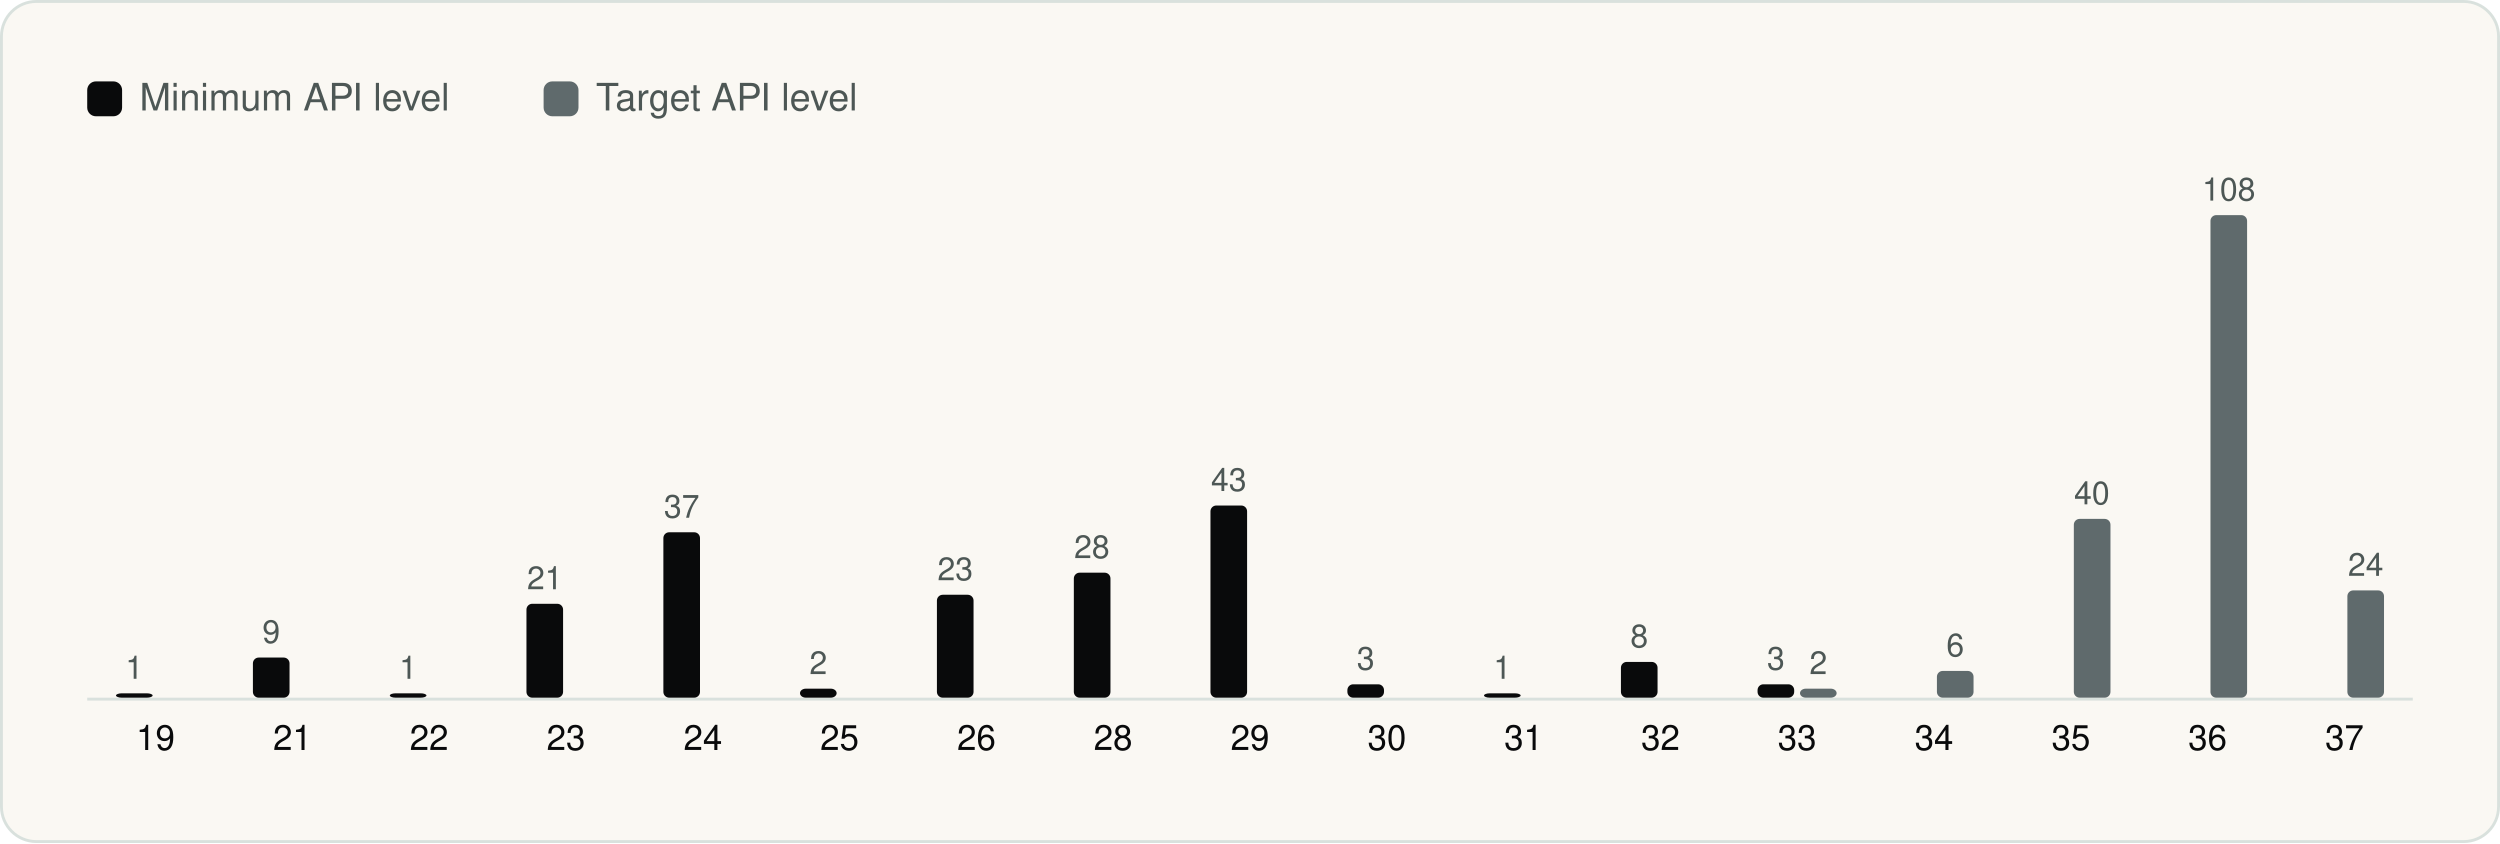
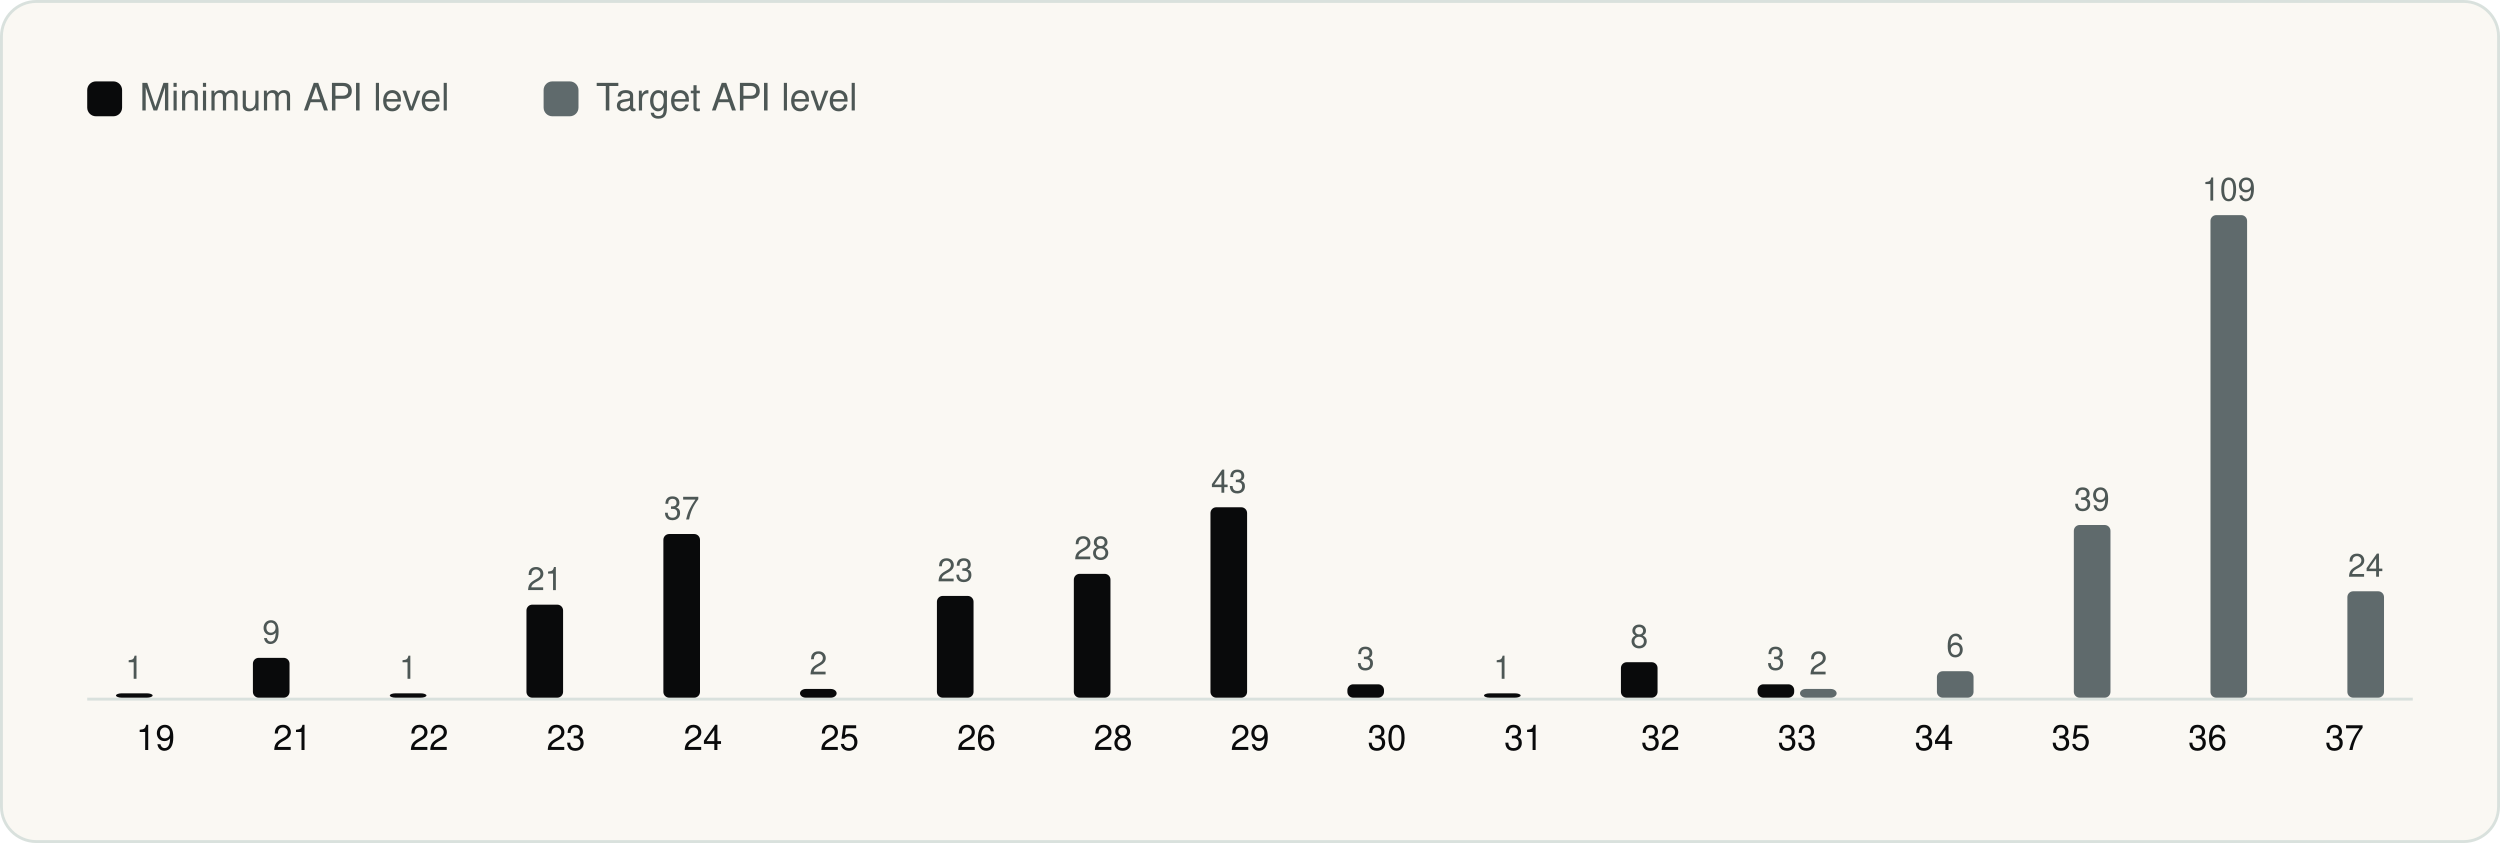
<svg xmlns="http://www.w3.org/2000/svg" viewBox="0 0 860 290" width="860" height="290" role="img" aria-label="Android API levels" font-family="Geist, -apple-system, BlinkMacSystemFont, 'Segoe UI', Helvetica, Arial, sans-serif">
  <rect x="0.5" y="0.5" width="859" height="289" rx="12" fill="#FAF8F3" stroke="#D9E1DD" />
  <g transform="translate(20 20)">
    <rect x="10" y="8" width="12" height="12" rx="3" fill="#090A0B" />
    <text x="28" y="18" font-size="13" fill="#4D5755">Minimum API level</text>
    <rect x="167.0" y="8" width="12" height="12" rx="3" fill="#5F6A6C" />
    <text x="185.0" y="18" font-size="13" fill="#4D5755">Target API level</text>
    <line x1="10" y1="220.5" x2="810" y2="220.5" stroke="#D9E1DD" />
    <rect x="19.9" y="218.5" width="12.6" height="1.5" rx="2" fill="#090A0B" />
    <text x="26.2" y="213.5" font-size="11" text-anchor="middle" fill="#4D5755">1</text>
    <text x="33.5" y="238.0" font-size="12" text-anchor="middle" fill="#090A0B">19</text>
-     <rect x="67.0" y="206.2" width="12.6" height="13.8" rx="2" fill="#090A0B" />
-     <text x="73.3" y="201.2" font-size="11" text-anchor="middle" fill="#4D5755">9</text>
+     <rect x="67.0" y="206.3" width="12.6" height="13.7" rx="2" fill="#090A0B" />
+     <text x="73.3" y="201.3" font-size="11" text-anchor="middle" fill="#4D5755">9</text>
    <text x="80.6" y="238.0" font-size="12" text-anchor="middle" fill="#090A0B">21</text>
    <rect x="114.1" y="218.5" width="12.6" height="1.5" rx="2" fill="#090A0B" />
    <text x="120.4" y="213.5" font-size="11" text-anchor="middle" fill="#4D5755">1</text>
    <text x="127.6" y="238.0" font-size="12" text-anchor="middle" fill="#090A0B">22</text>
-     <rect x="161.1" y="187.7" width="12.6" height="32.3" rx="2" fill="#090A0B" />
-     <text x="167.4" y="182.7" font-size="11" text-anchor="middle" fill="#4D5755">21</text>
+     <rect x="161.1" y="188.0" width="12.6" height="32.0" rx="2" fill="#090A0B" />
+     <text x="167.4" y="183.0" font-size="11" text-anchor="middle" fill="#4D5755">21</text>
    <text x="174.7" y="238.0" font-size="12" text-anchor="middle" fill="#090A0B">23</text>
-     <rect x="208.2" y="163.1" width="12.6" height="56.9" rx="2" fill="#090A0B" />
-     <text x="214.5" y="158.1" font-size="11" text-anchor="middle" fill="#4D5755">37</text>
+     <rect x="208.2" y="163.7" width="12.6" height="56.3" rx="2" fill="#090A0B" />
+     <text x="214.5" y="158.7" font-size="11" text-anchor="middle" fill="#4D5755">37</text>
    <text x="221.8" y="238.0" font-size="12" text-anchor="middle" fill="#090A0B">24</text>
-     <rect x="255.2" y="216.9" width="12.6" height="3.1" rx="2" fill="#090A0B" />
-     <text x="261.5" y="211.9" font-size="11" text-anchor="middle" fill="#4D5755">2</text>
+     <rect x="255.2" y="217.0" width="12.6" height="3.0" rx="2" fill="#090A0B" />
+     <text x="261.5" y="212.0" font-size="11" text-anchor="middle" fill="#4D5755">2</text>
    <text x="268.8" y="238.0" font-size="12" text-anchor="middle" fill="#090A0B">25</text>
-     <rect x="302.3" y="184.6" width="12.6" height="35.4" rx="2" fill="#090A0B" />
-     <text x="308.6" y="179.6" font-size="11" text-anchor="middle" fill="#4D5755">23</text>
+     <rect x="302.3" y="185.0" width="12.6" height="35.0" rx="2" fill="#090A0B" />
+     <text x="308.6" y="180.0" font-size="11" text-anchor="middle" fill="#4D5755">23</text>
    <text x="315.9" y="238.0" font-size="12" text-anchor="middle" fill="#090A0B">26</text>
-     <rect x="349.4" y="177.0" width="12.6" height="43.0" rx="2" fill="#090A0B" />
-     <text x="355.6" y="172.0" font-size="11" text-anchor="middle" fill="#4D5755">28</text>
+     <rect x="349.4" y="177.4" width="12.6" height="42.6" rx="2" fill="#090A0B" />
+     <text x="355.6" y="172.4" font-size="11" text-anchor="middle" fill="#4D5755">28</text>
    <text x="362.9" y="238.0" font-size="12" text-anchor="middle" fill="#090A0B">28</text>
-     <rect x="396.4" y="153.9" width="12.6" height="66.1" rx="2" fill="#090A0B" />
-     <text x="402.7" y="148.9" font-size="11" text-anchor="middle" fill="#4D5755">43</text>
+     <rect x="396.4" y="154.5" width="12.6" height="65.5" rx="2" fill="#090A0B" />
+     <text x="402.7" y="149.5" font-size="11" text-anchor="middle" fill="#4D5755">43</text>
    <text x="410.0" y="238.0" font-size="12" text-anchor="middle" fill="#090A0B">29</text>
    <rect x="443.5" y="215.4" width="12.6" height="4.6" rx="2" fill="#090A0B" />
    <text x="449.8" y="210.4" font-size="11" text-anchor="middle" fill="#4D5755">3</text>
    <text x="457.1" y="238.0" font-size="12" text-anchor="middle" fill="#090A0B">30</text>
    <rect x="490.5" y="218.5" width="12.6" height="1.5" rx="2" fill="#090A0B" />
    <text x="496.8" y="213.5" font-size="11" text-anchor="middle" fill="#4D5755">1</text>
    <text x="504.1" y="238.0" font-size="12" text-anchor="middle" fill="#090A0B">31</text>
-     <rect x="537.6" y="207.7" width="12.6" height="12.3" rx="2" fill="#090A0B" />
-     <text x="543.9" y="202.7" font-size="11" text-anchor="middle" fill="#4D5755">8</text>
+     <rect x="537.6" y="207.8" width="12.6" height="12.2" rx="2" fill="#090A0B" />
+     <text x="543.9" y="202.8" font-size="11" text-anchor="middle" fill="#4D5755">8</text>
    <text x="551.2" y="238.0" font-size="12" text-anchor="middle" fill="#090A0B">32</text>
    <rect x="584.6" y="215.4" width="12.6" height="4.6" rx="2" fill="#090A0B" />
    <text x="590.9" y="210.4" font-size="11" text-anchor="middle" fill="#4D5755">3</text>
-     <rect x="599.2" y="216.9" width="12.6" height="3.1" rx="2" fill="#5F6A6C" />
-     <text x="605.5" y="211.9" font-size="11" text-anchor="middle" fill="#4D5755">2</text>
+     <rect x="599.2" y="217.0" width="12.6" height="3.0" rx="2" fill="#5F6A6C" />
+     <text x="605.5" y="212.0" font-size="11" text-anchor="middle" fill="#4D5755">2</text>
    <text x="598.2" y="238.0" font-size="12" text-anchor="middle" fill="#090A0B">33</text>
-     <rect x="646.3" y="210.8" width="12.6" height="9.2" rx="2" fill="#5F6A6C" />
-     <text x="652.6" y="205.8" font-size="11" text-anchor="middle" fill="#4D5755">6</text>
+     <rect x="646.3" y="210.9" width="12.6" height="9.1" rx="2" fill="#5F6A6C" />
+     <text x="652.6" y="205.9" font-size="11" text-anchor="middle" fill="#4D5755">6</text>
    <text x="645.3" y="238.0" font-size="12" text-anchor="middle" fill="#090A0B">34</text>
-     <rect x="693.4" y="158.5" width="12.6" height="61.5" rx="2" fill="#5F6A6C" />
-     <text x="699.6" y="153.5" font-size="11" text-anchor="middle" fill="#4D5755">40</text>
+     <rect x="693.4" y="160.6" width="12.6" height="59.4" rx="2" fill="#5F6A6C" />
+     <text x="699.6" y="155.6" font-size="11" text-anchor="middle" fill="#4D5755">39</text>
    <text x="692.4" y="238.0" font-size="12" text-anchor="middle" fill="#090A0B">35</text>
    <rect x="740.4" y="54.0" width="12.6" height="166.0" rx="2" fill="#5F6A6C" />
-     <text x="746.7" y="49.0" font-size="11" text-anchor="middle" fill="#4D5755">108</text>
+     <text x="746.7" y="49.0" font-size="11" text-anchor="middle" fill="#4D5755">109</text>
    <text x="739.4" y="238.0" font-size="12" text-anchor="middle" fill="#090A0B">36</text>
-     <rect x="787.5" y="183.1" width="12.6" height="36.9" rx="2" fill="#5F6A6C" />
-     <text x="793.8" y="178.1" font-size="11" text-anchor="middle" fill="#4D5755">24</text>
+     <rect x="787.5" y="183.4" width="12.6" height="36.6" rx="2" fill="#5F6A6C" />
+     <text x="793.8" y="178.4" font-size="11" text-anchor="middle" fill="#4D5755">24</text>
    <text x="786.5" y="238.0" font-size="12" text-anchor="middle" fill="#090A0B">37</text>
  </g>
</svg>
